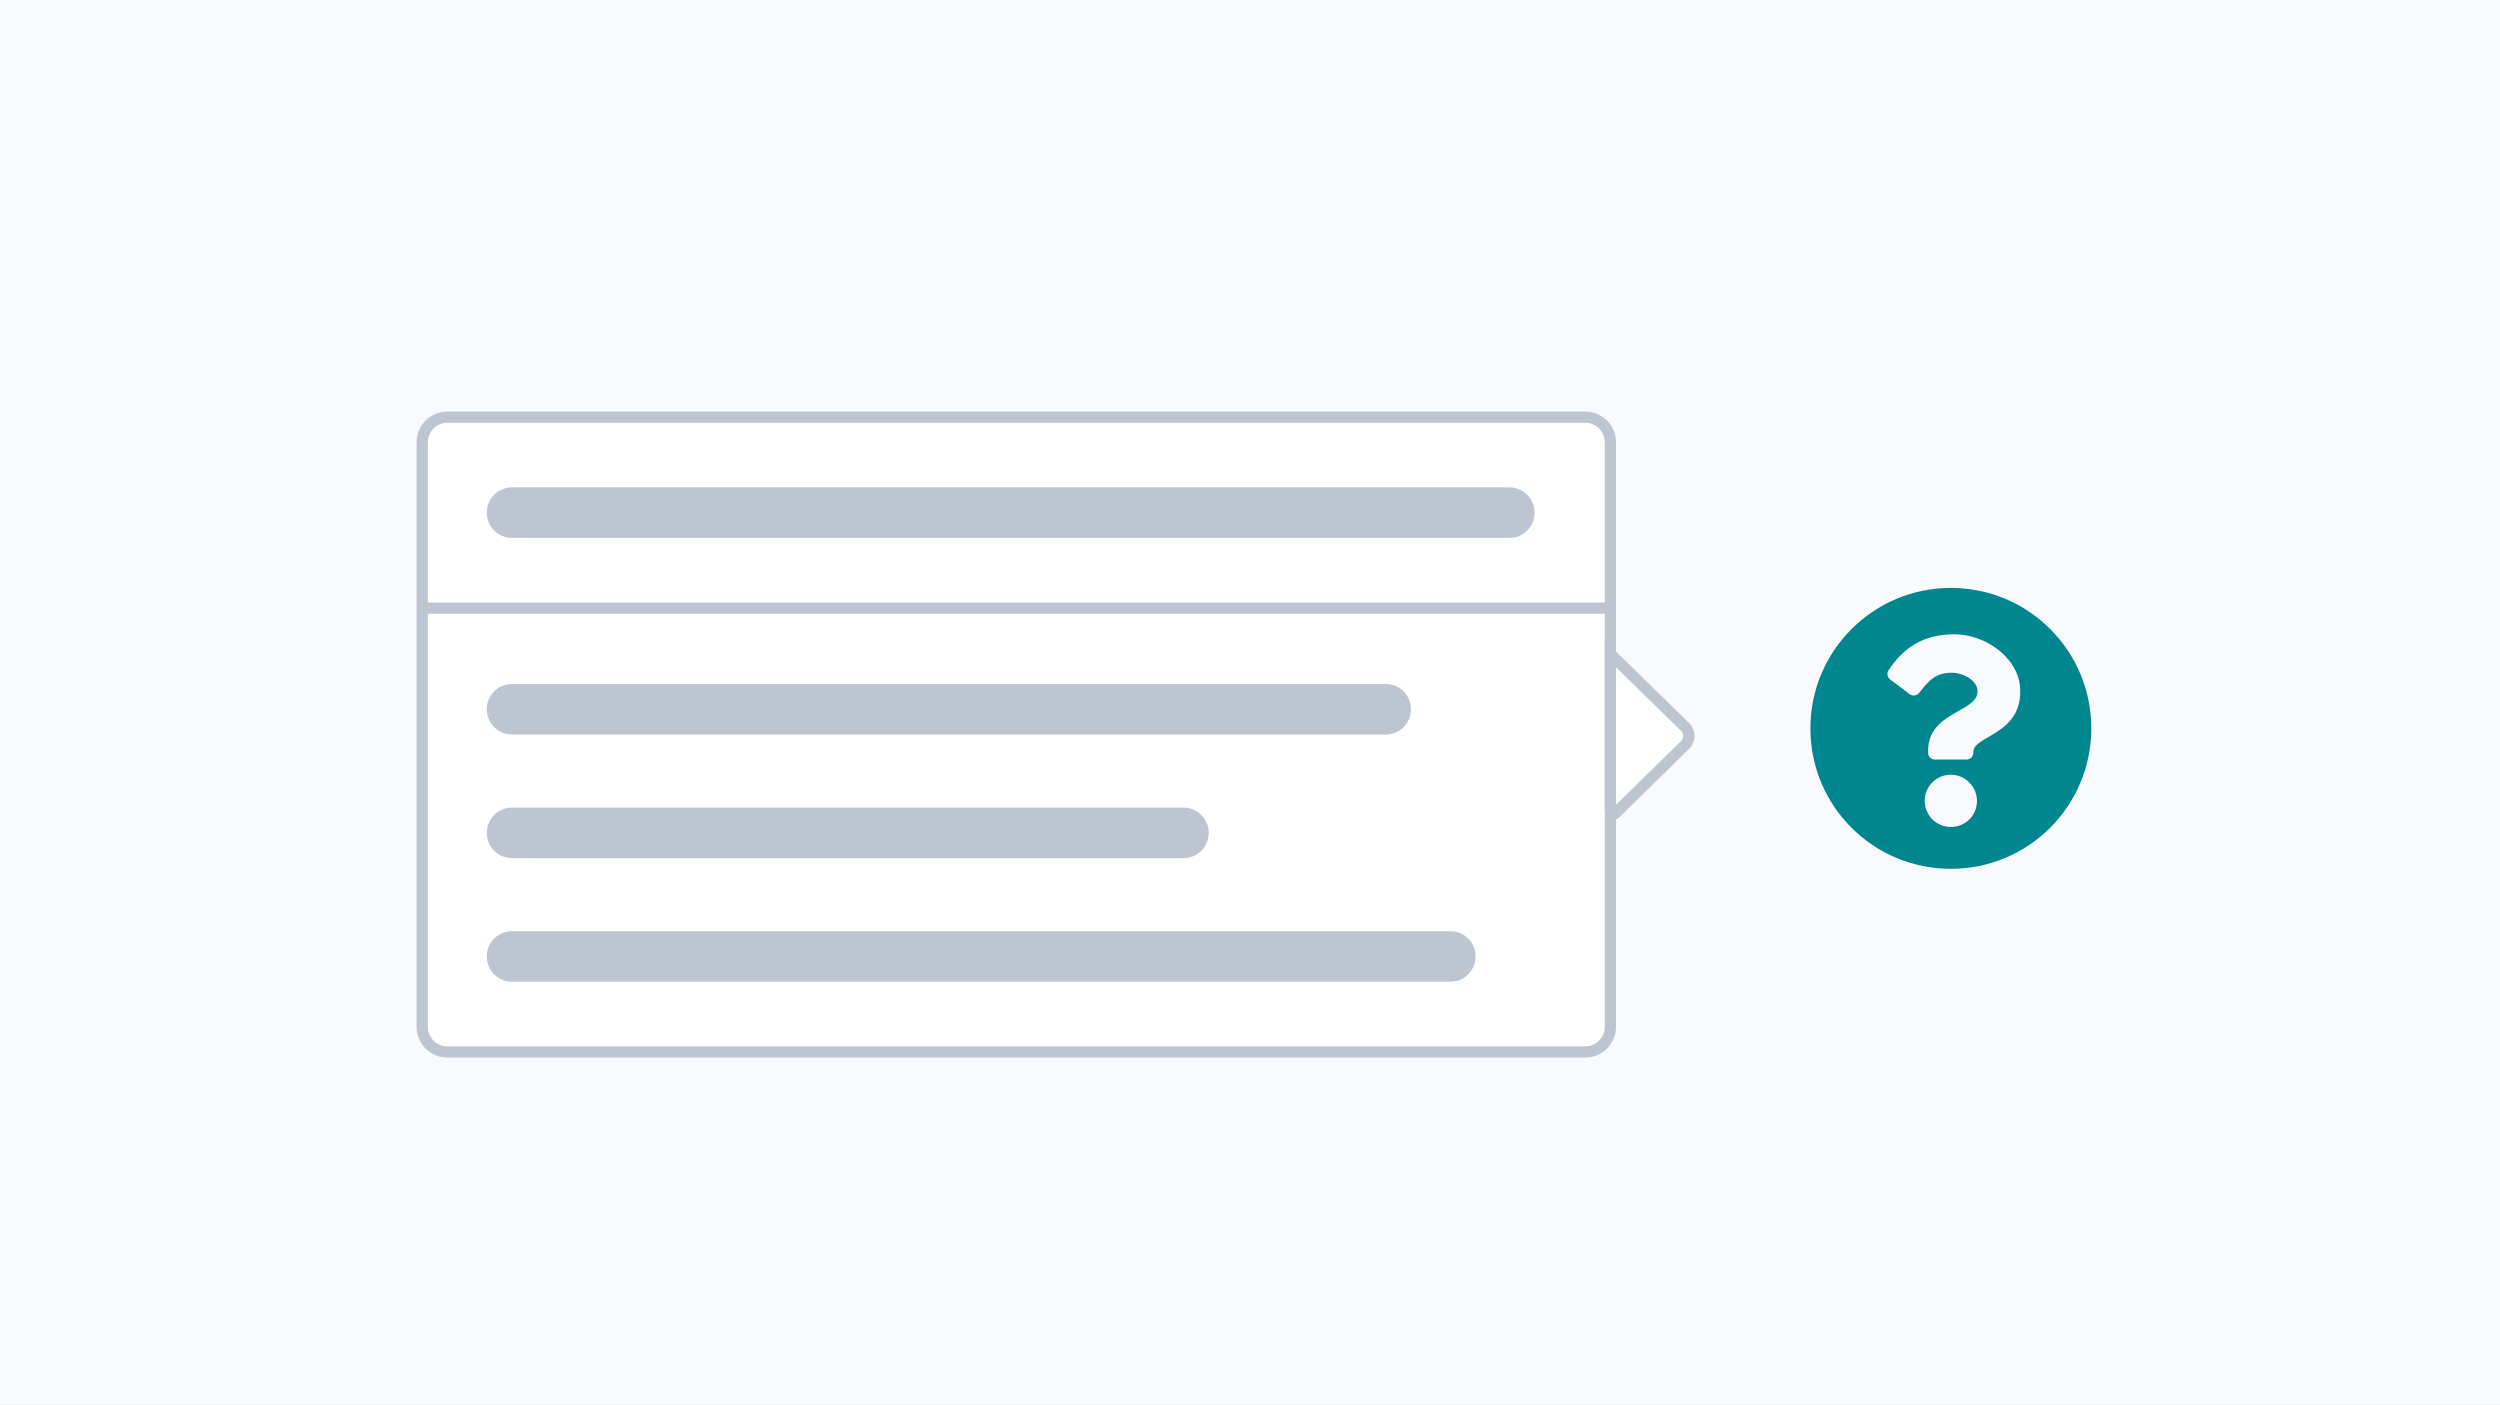
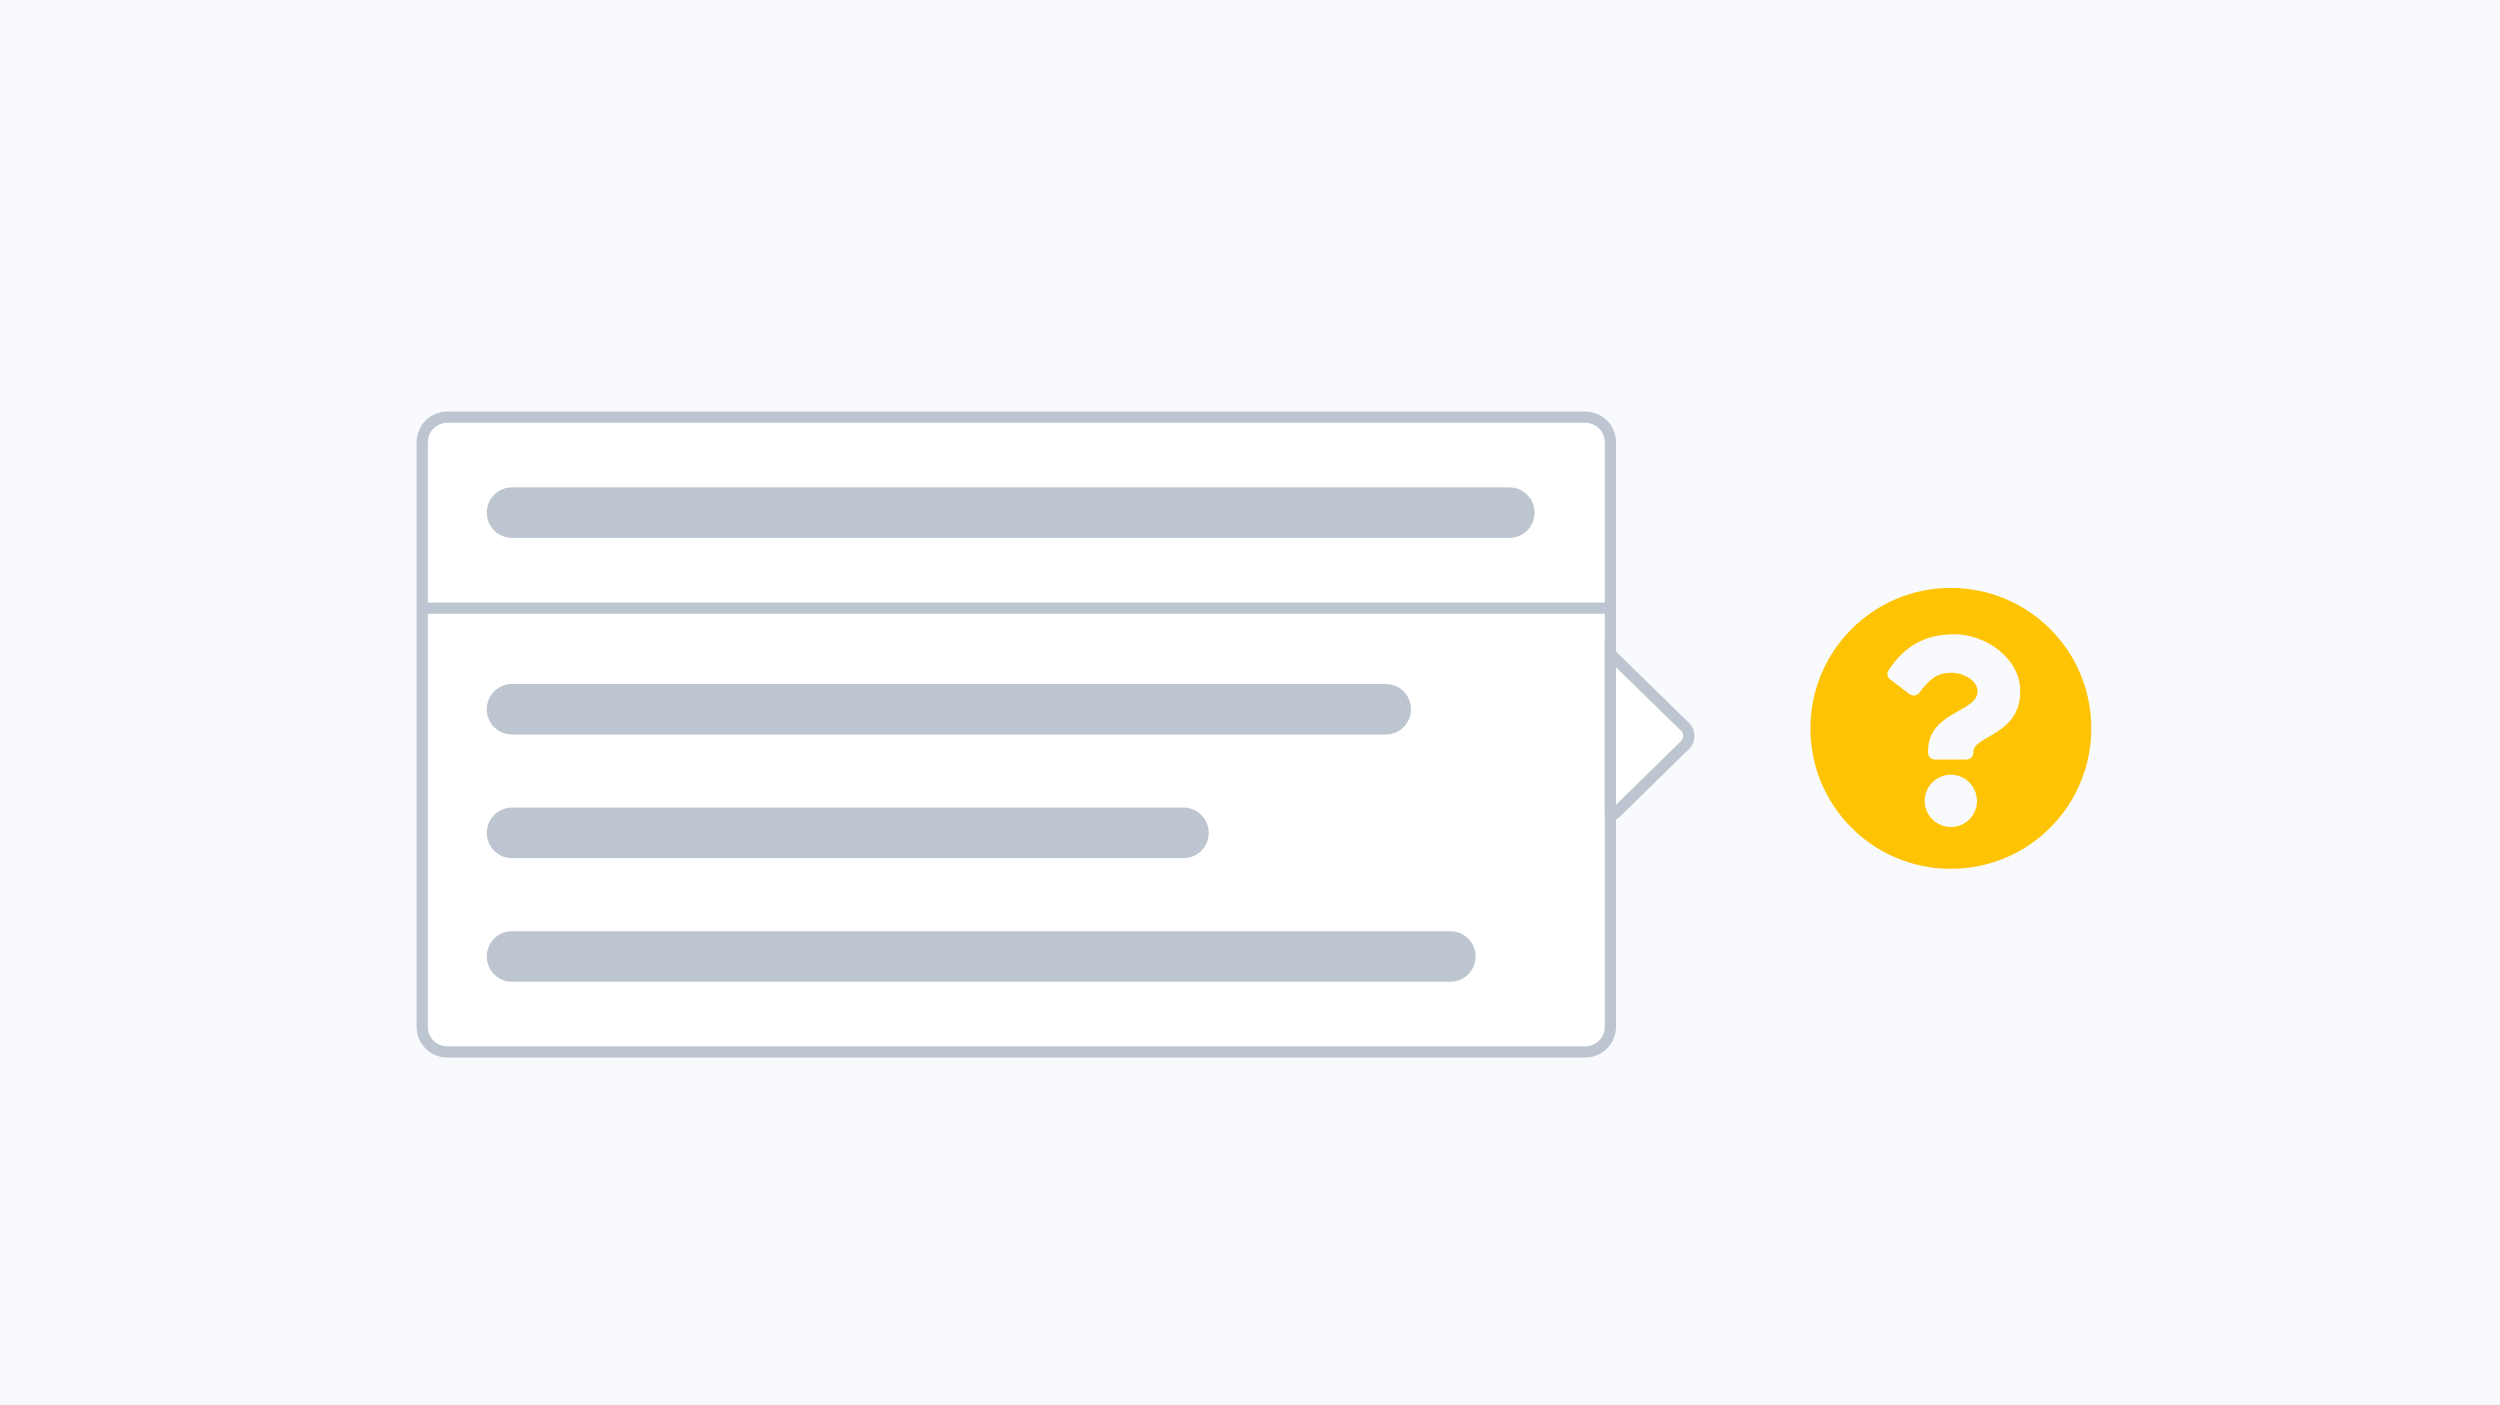
<svg xmlns="http://www.w3.org/2000/svg" version="1.1" id="Layer_1" x="0px" y="0px" viewBox="0 0 890 500" style="enable-background:new 0 0 890 500;" xml:space="preserve">
  <style type="text/css">
	.st0{fill:#F8FAFD;}
- 	.st1{fill:#00868F;}
+ 	.st1{fill:#FEC404;}
	.st2{fill:#FFFFFF;stroke:#BDC5D1;stroke-width:4;}
	.st3{fill:none;stroke:#BDC5D1;stroke-width:4;}
	.st4{fill:#BDC5D1;}
</style>
  <rect class="st0" width="890" height="500" />
  <path class="st1" d="M744.5,259.3c0,27.7-22.4,50-50,50s-50-22.3-50-50c0-27.6,22.4-50,50-50C722.2,209.3,744.5,231.7,744.5,259.3z   M695.8,225.8c-11,0-18,4.6-23.5,12.8c-0.7,1-0.4,2.5,0.5,3.2l7,5.3c1,0.8,2.6,0.6,3.4-0.4c3.6-4.6,6-7.2,11.6-7.2  c4.1,0,9.2,2.7,9.2,6.6c0,3-2.5,4.6-6.6,6.9c-4.7,2.7-11,6-11,14.2v0.8c0,1.3,1.1,2.4,2.4,2.4h11.3c1.3,0,2.4-1.1,2.4-2.4v-0.3  c0-5.8,16.7-6,16.7-21.5C719.4,234.7,707.2,225.8,695.8,225.8L695.8,225.8z M694.5,275.8c-5.1,0-9.3,4.1-9.3,9.3  c0,5.1,4.1,9.3,9.3,9.3s9.3-4.1,9.3-9.3C703.8,280,699.6,275.8,694.5,275.8z" />
  <path class="st2" d="M573.3,157.5v208c0,5-4,9-9,9h-405c-5,0-9-4-9-9v-208c0-5,4-9,9-9h405C569.3,148.5,573.3,152.5,573.3,157.5z" />
  <line class="st3" x1="149.5" y1="216.5" x2="572.3" y2="216.5" />
  <path class="st4" d="M546.3,182.5L546.3,182.5c0,5-4,9-9,9h-355c-5,0-9-4-9-9l0,0c0-5,4-9,9-9h355  C542.3,173.5,546.3,177.5,546.3,182.5z" />
  <path class="st4" d="M502.3,252.5L502.3,252.5c0,5-4,9-9,9h-311c-5,0-9-4-9-9l0,0c0-5,4-9,9-9h311  C498.3,243.5,502.3,247.5,502.3,252.5z" />
  <path class="st4" d="M430.3,296.5L430.3,296.5c0,5-4,9-9,9h-239c-5,0-9-4-9-9l0,0c0-5,4-9,9-9h239  C426.3,287.5,430.3,291.5,430.3,296.5z" />
  <path class="st4" d="M525.3,340.5L525.3,340.5c0,5-4,9-9,9h-334c-5,0-9-4-9-9l0,0c0-5,4-9,9-9h334  C521.3,331.5,525.3,335.5,525.3,340.5z" />
  <path class="st2" d="M599.8,265.3L575,289.6c-0.6,0.6-1.7,0.2-1.7-0.7v-56.1l0,0l26.5,25.9C601.7,260.5,601.7,263.5,599.8,265.3z" />
</svg>
